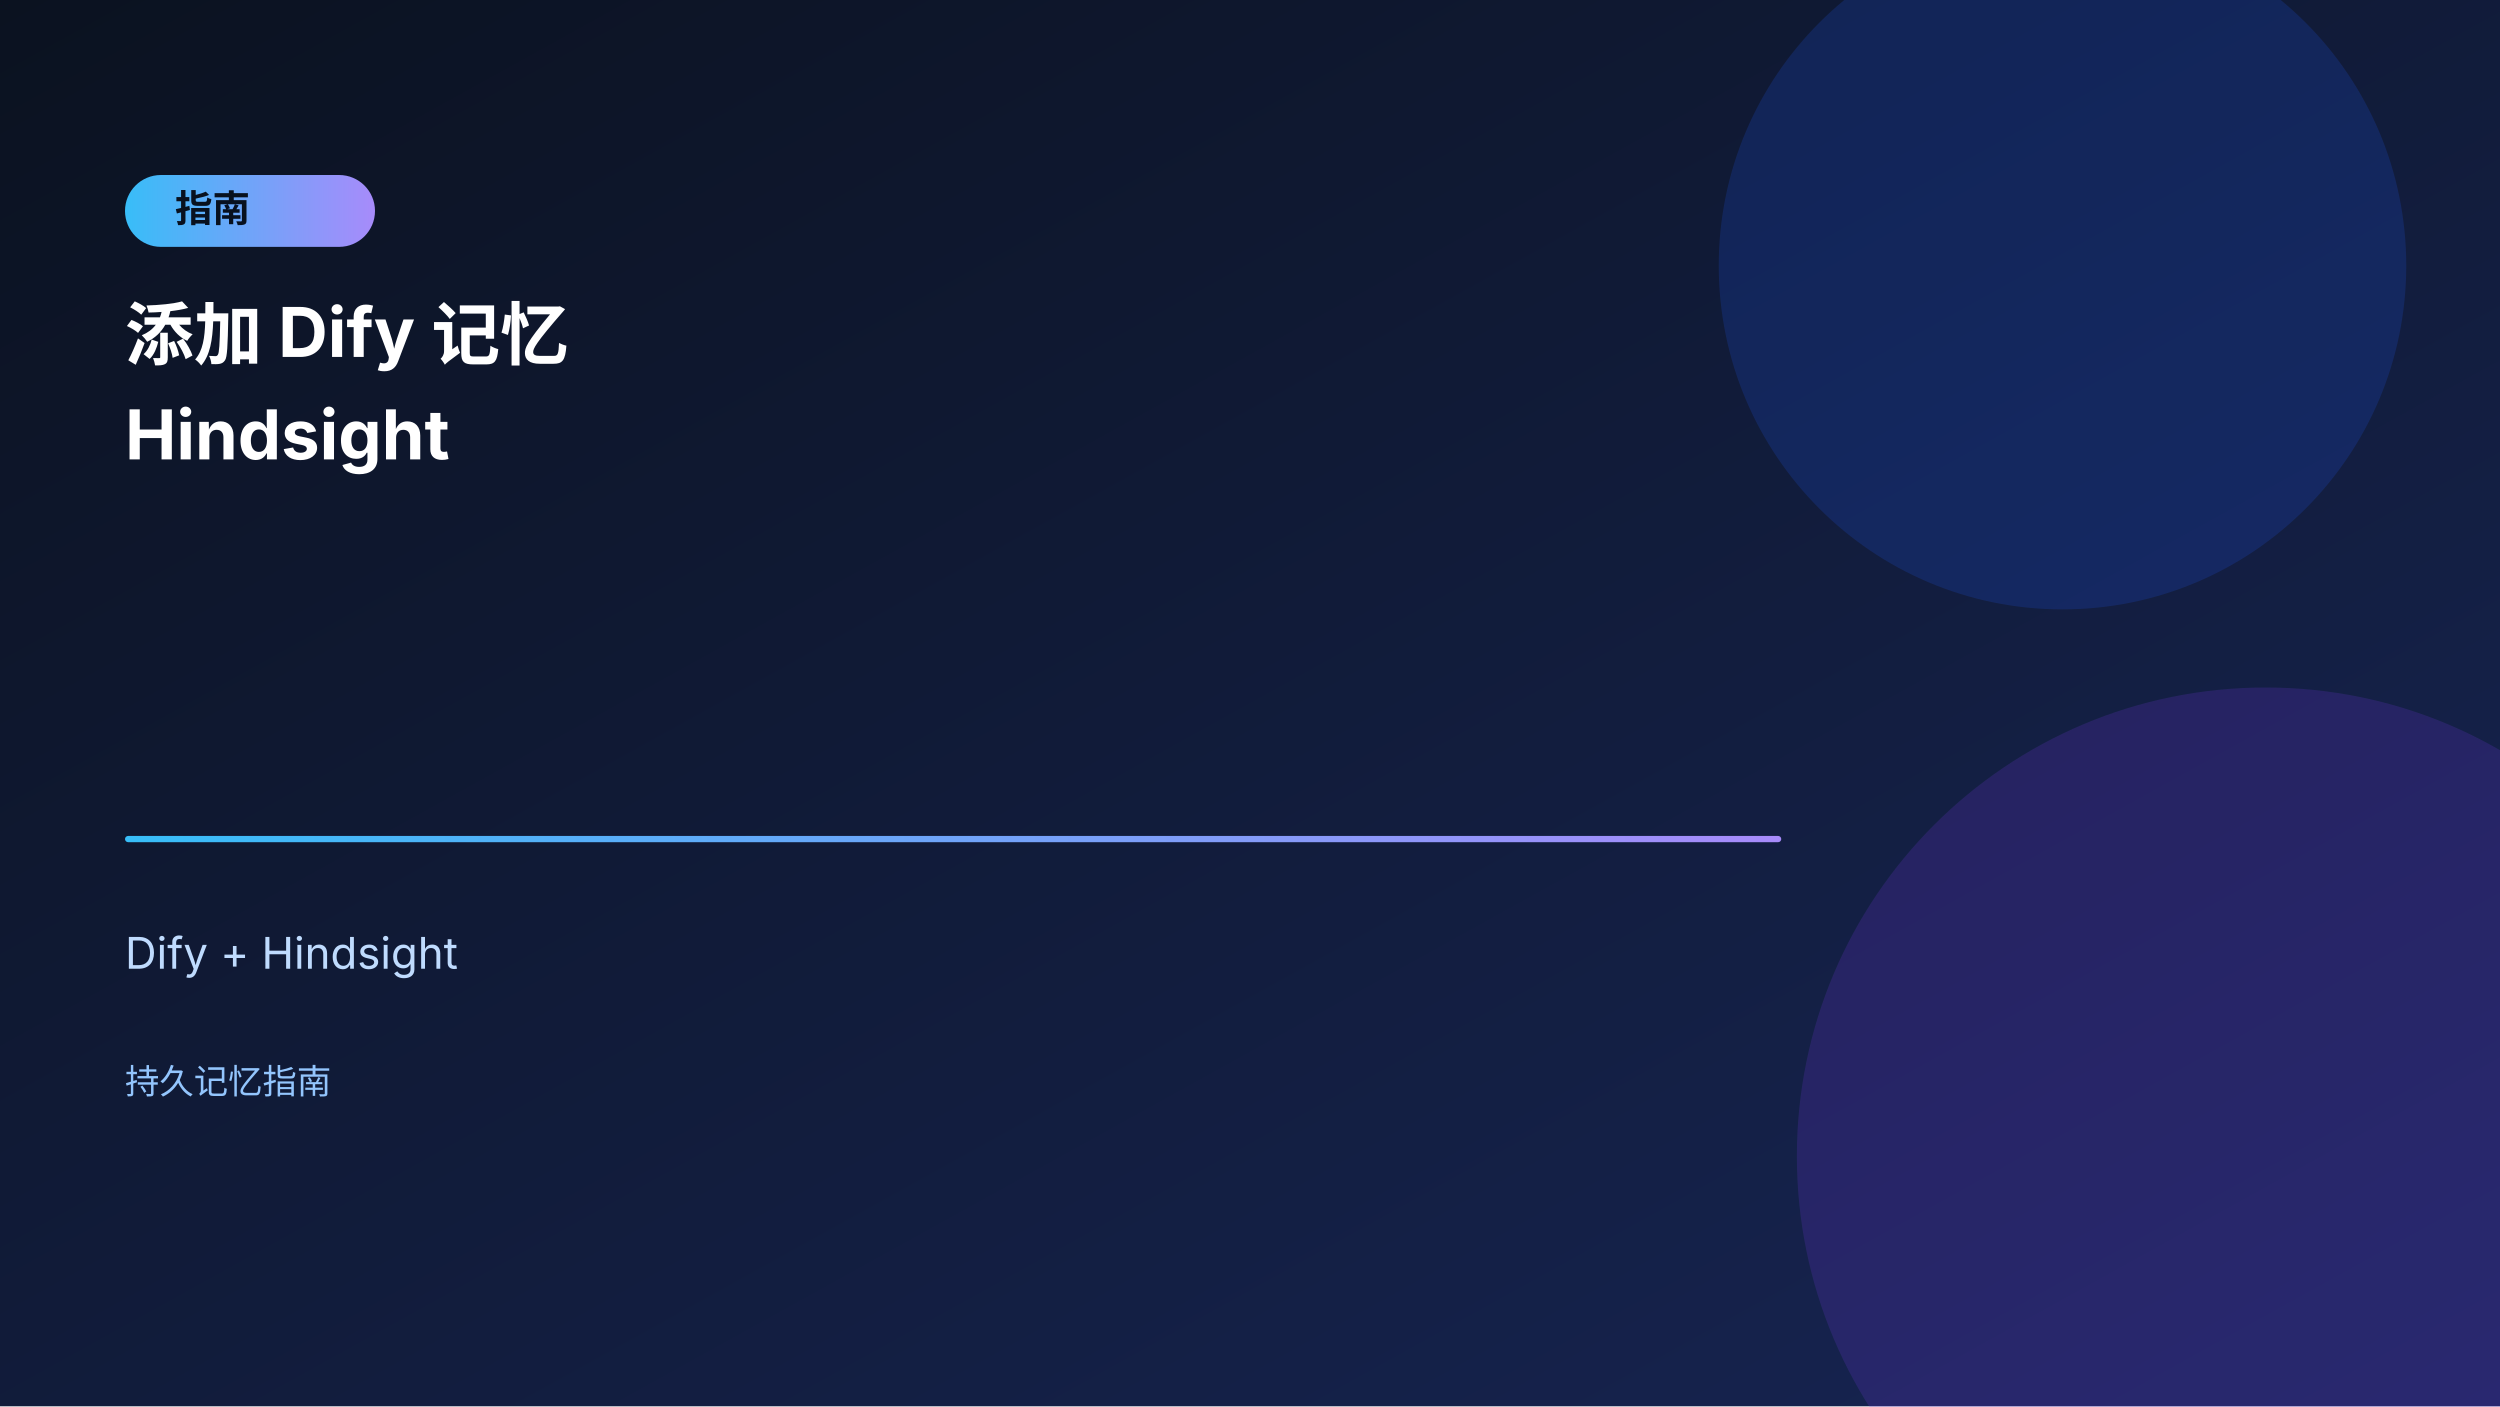
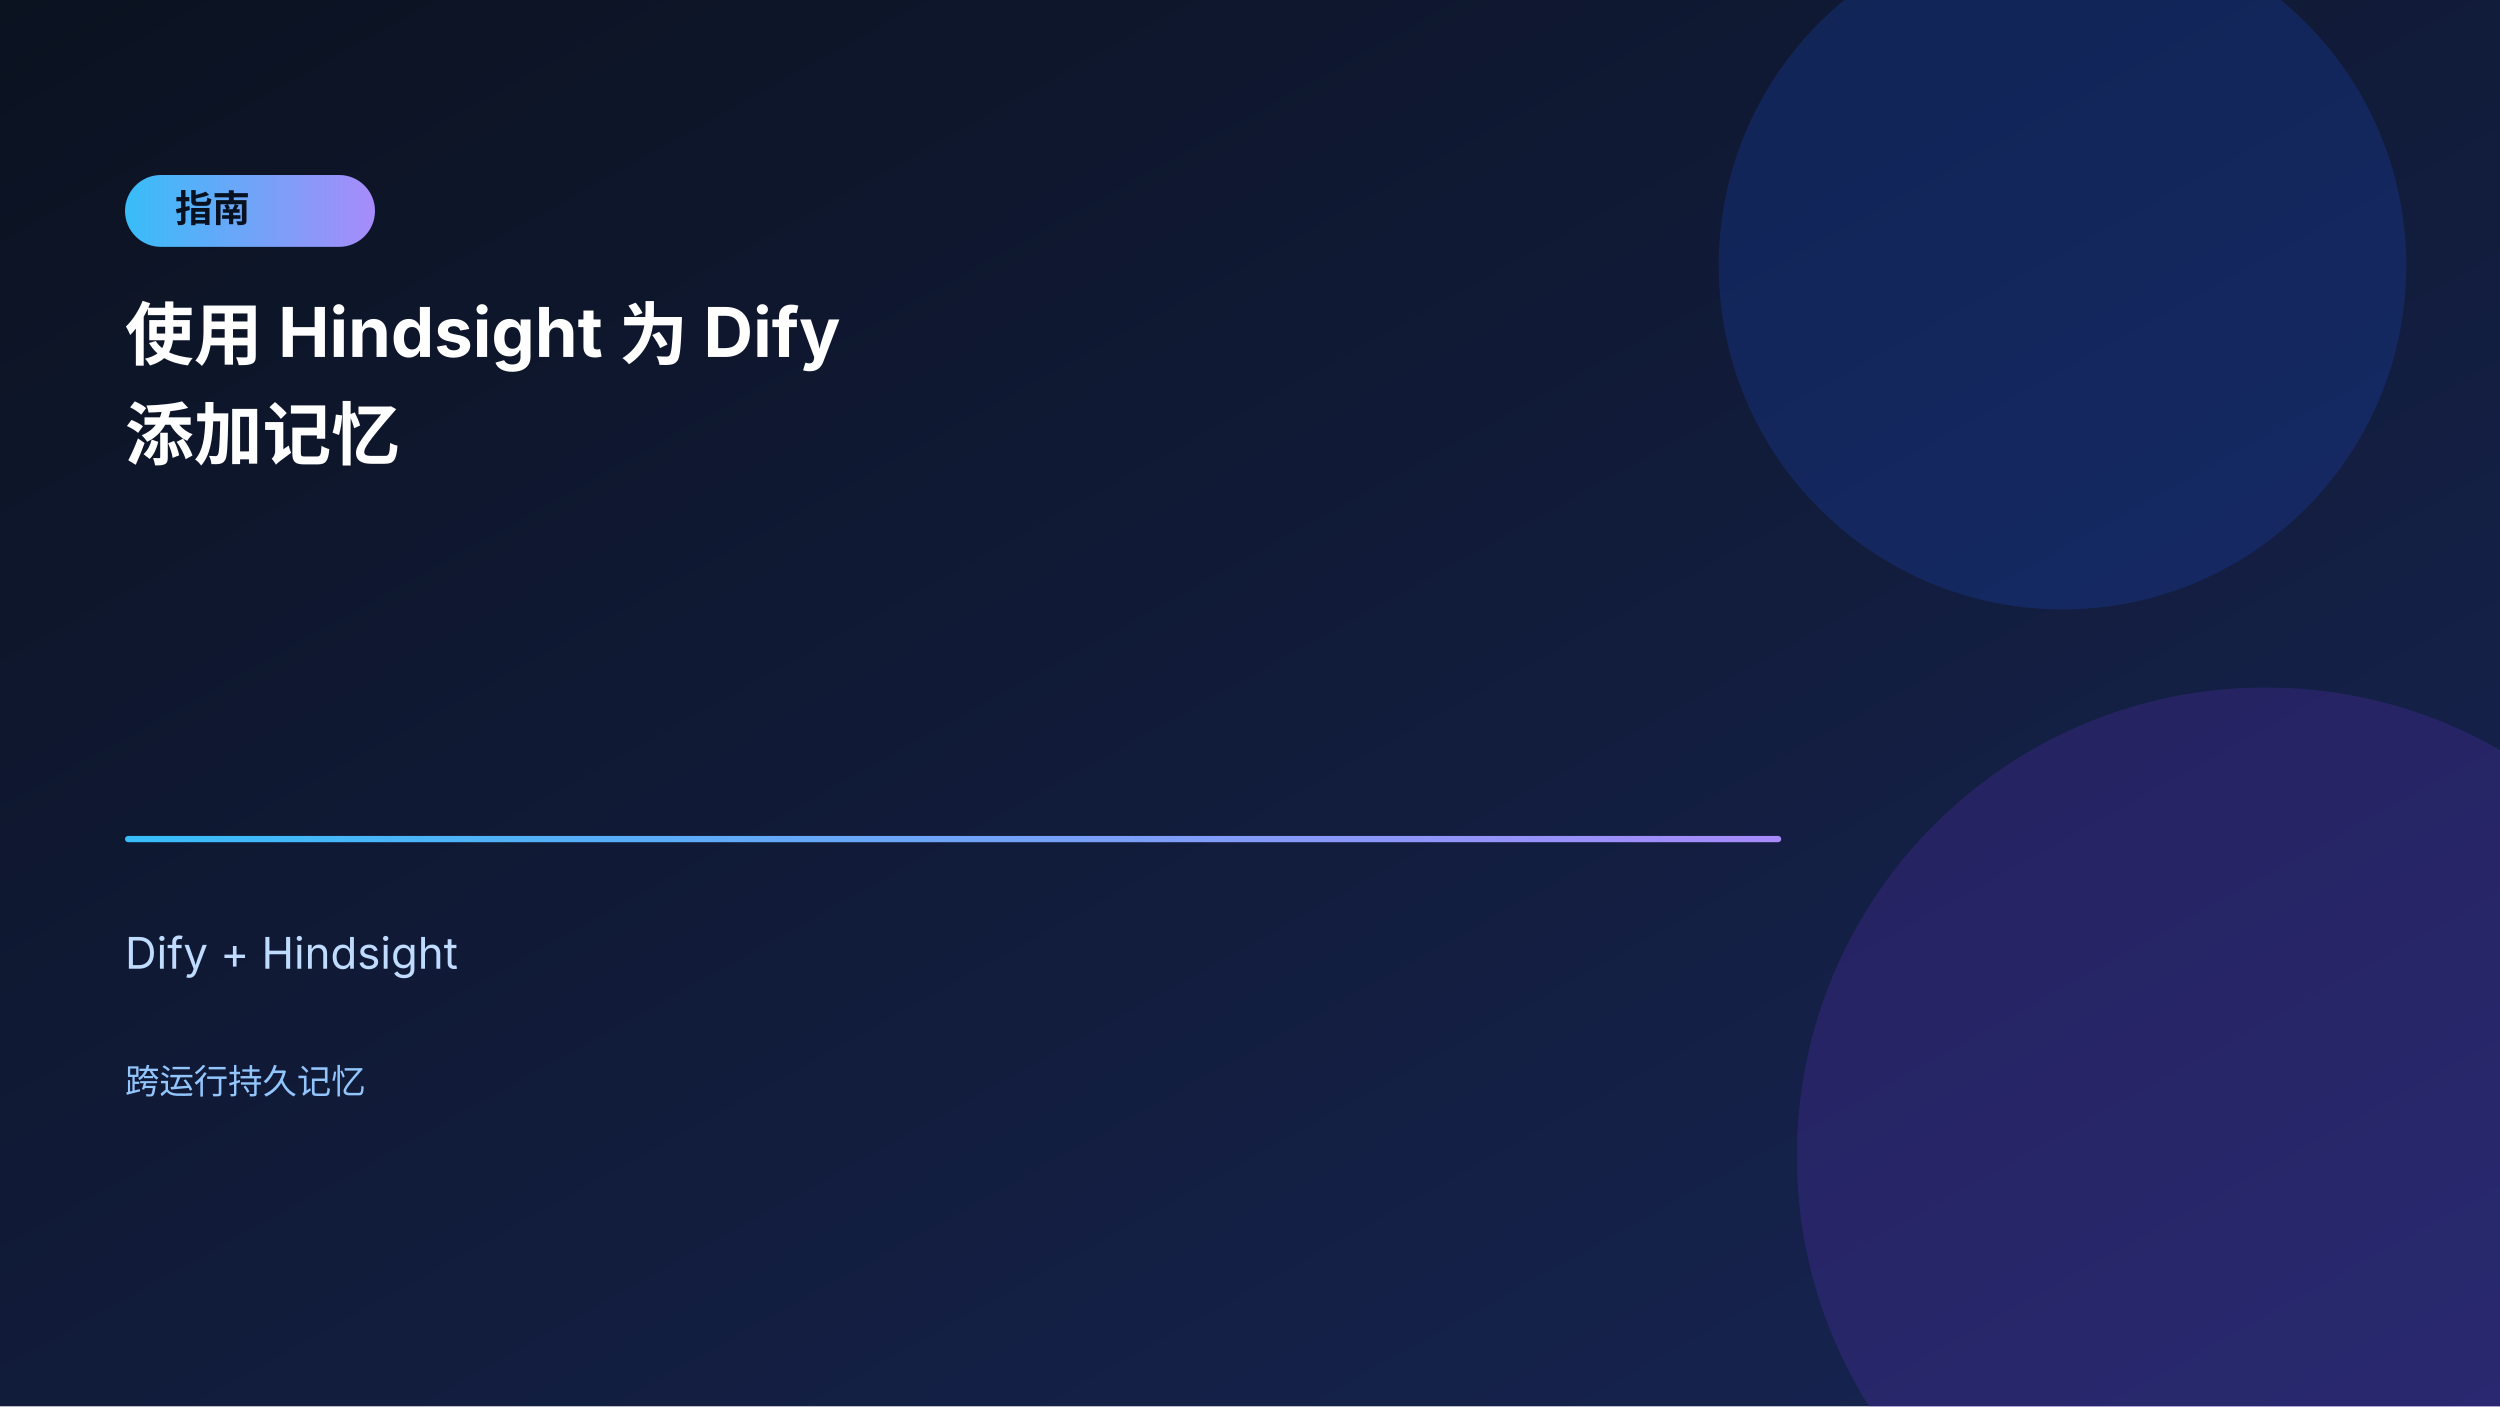
- <svg xmlns="http://www.w3.org/2000/svg" width="1600" height="900" viewBox="0 0 1600 900" role="img" aria-label="Guide: Add Dify Memory with Hindsight">
+ <svg xmlns="http://www.w3.org/2000/svg" width="1600" height="900" viewBox="0 0 1600 900" role="img" aria-label="指南：使用 Hindsight 为 Dify 添加记忆">
  <defs>
    <linearGradient id="bg" x1="0" y1="0" x2="1" y2="1">
      <stop offset="0%" stop-color="#0b1220" />
      <stop offset="100%" stop-color="#172554" />
    </linearGradient>
    <linearGradient id="accent" x1="0" y1="0" x2="1" y2="0">
      <stop offset="0%" stop-color="#38bdf8" />
      <stop offset="100%" stop-color="#a78bfa" />
    </linearGradient>
  </defs>
  <rect width="1600" height="900" fill="url(#bg)" />
  <circle cx="1320" cy="170" r="220" fill="#1d4ed8" opacity="0.22" />
  <circle cx="1450" cy="740" r="300" fill="#7c3aed" opacity="0.18" />
  <rect x="80" y="112" width="160" height="46" rx="23" fill="url(#accent)" />
  <text x="112" y="142" font-family="Inter, Arial, sans-serif" font-size="24" font-weight="800" fill="#08111f">指南</text>
-   <text x="80" y="230" font-family="Inter, Arial, sans-serif" font-size="44" font-weight="700" fill="#ffffff">添加 Dify 记忆</text>
-   <text x="80" y="294" font-family="Inter, Arial, sans-serif" font-size="44" font-weight="700" fill="#ffffff">Hindsight</text>
+   <text x="80" y="230" font-family="Inter, Arial, sans-serif" font-size="44" font-weight="700" fill="#ffffff">使用 Hindsight 为 Dify</text>
+   <text x="80" y="294" font-family="Inter, Arial, sans-serif" font-size="44" font-weight="700" fill="#ffffff">添加记忆</text>
  <rect x="80" y="535" width="1060" height="4" rx="2" fill="url(#accent)" />
  <text x="80" y="620" font-family="Inter, Arial, sans-serif" font-size="28" fill="#bfdbfe">Dify + Hindsight</text>
-   <text x="80" y="700" font-family="Inter, Arial, sans-serif" font-size="22" fill="#93c5fd">持久记忆指南</text>
+   <text x="80" y="700" font-family="Inter, Arial, sans-serif" font-size="22" fill="#93c5fd">跨运行持久记忆</text>
</svg>
